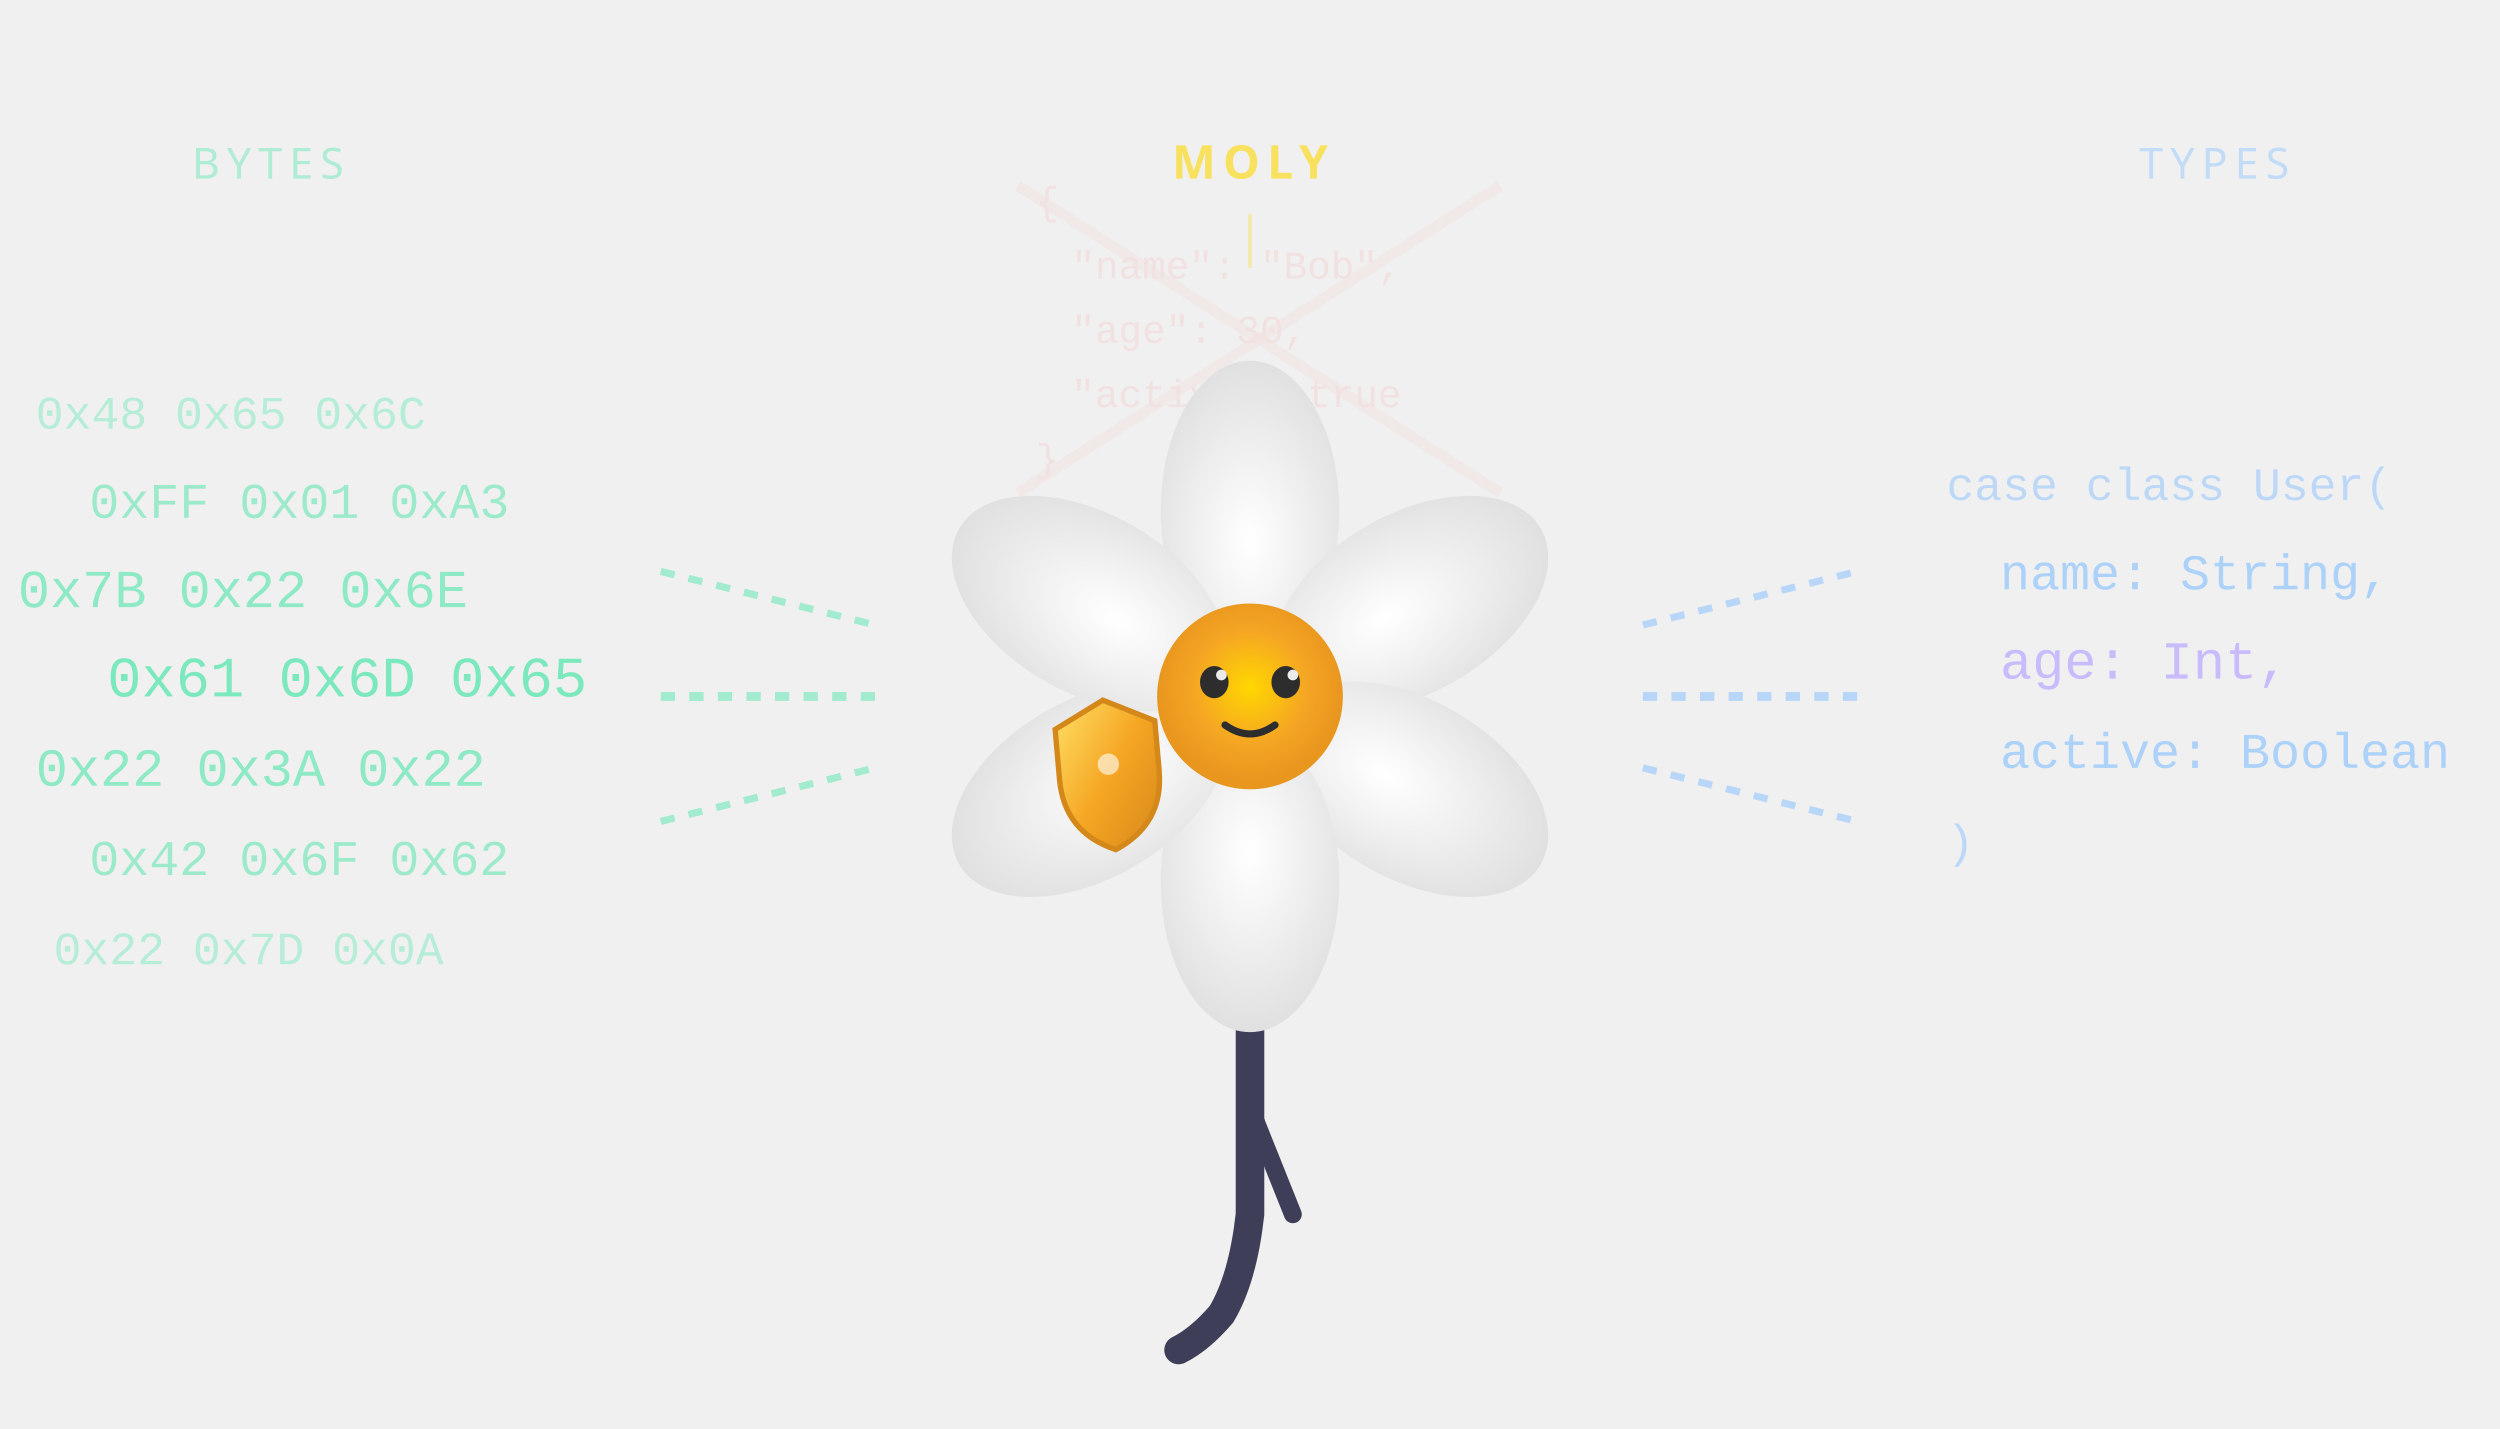
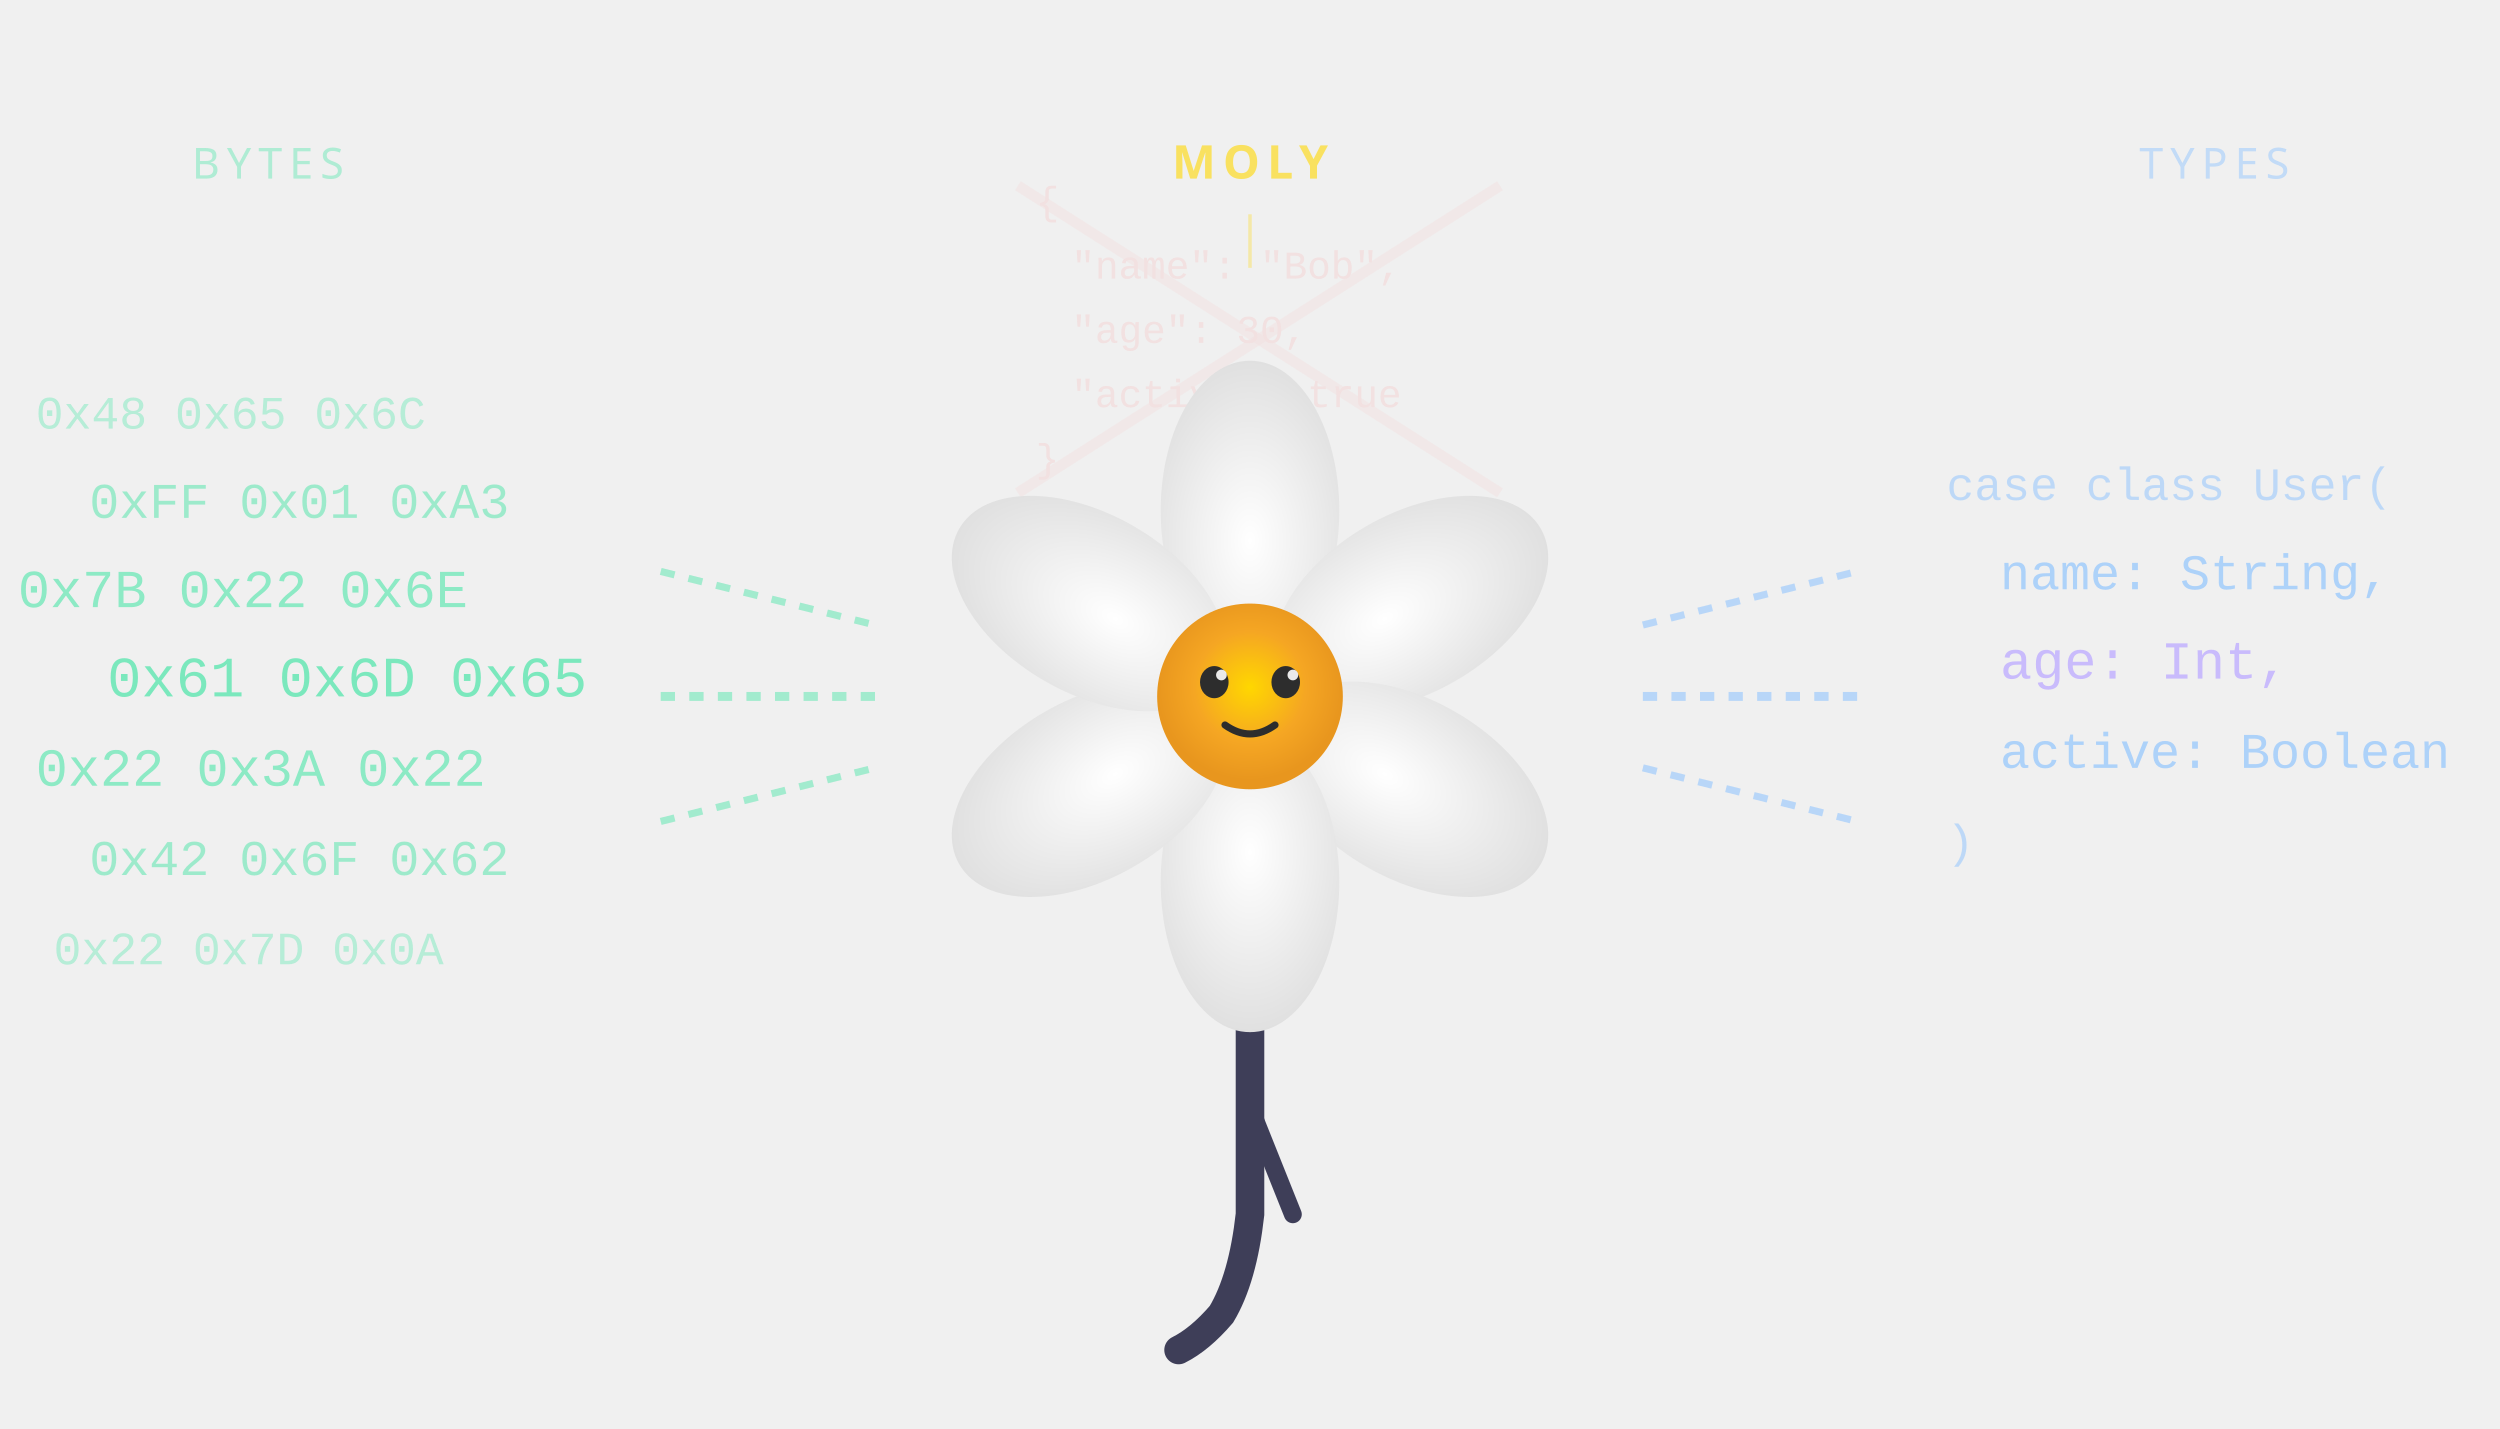
<svg xmlns="http://www.w3.org/2000/svg" viewBox="0 0 700 400" width="700" height="400">
  <defs>
    <radialGradient id="center-glow" cx="50%" cy="45%" r="50%">
      <stop offset="0%" stop-color="#FFD700" />
      <stop offset="60%" stop-color="#F5A623" />
      <stop offset="100%" stop-color="#E8961E" />
    </radialGradient>
    <radialGradient id="petal-grad" cx="50%" cy="60%" r="60%">
      <stop offset="0%" stop-color="#FFFFFF" />
      <stop offset="100%" stop-color="#E0E0E0" />
    </radialGradient>
-     <linearGradient id="shield-grad" x1="0%" y1="0%" x2="100%" y2="100%">
-       <stop offset="0%" stop-color="#FFE066" />
-       <stop offset="50%" stop-color="#F5A623" />
-       <stop offset="100%" stop-color="#D4881A" />
-     </linearGradient>
    <filter id="glow">
      <feGaussianBlur stdDeviation="4" result="blur" />
      <feMerge>
        <feMergeNode in="blur" />
        <feMergeNode in="SourceGraphic" />
      </feMerge>
    </filter>
    <filter id="soft-shadow">
      <feDropShadow dx="0" dy="2" stdDeviation="3" flood-color="#000" flood-opacity="0.15" />
    </filter>
    <style>
      .code-text { font-family: 'Courier New', monospace; }
      .json-text { font-family: 'Courier New', monospace; }
    </style>
  </defs>
  <g opacity="0.9">
    <text class="code-text" x="10" y="120" fill="#6EE7B7" font-size="13" opacity="0.5">0x48 0x65 0x6C</text>
    <text class="code-text" x="25" y="145" fill="#6EE7B7" font-size="14" opacity="0.7">0xFF 0x01 0xA3</text>
    <text class="code-text" x="5" y="170" fill="#6EE7B7" font-size="15" opacity="0.85">0x7B 0x22 0x6E</text>
    <text class="code-text" x="30" y="195" fill="#6EE7B7" font-size="16" opacity="1.0">0x61 0x6D 0x65</text>
    <text class="code-text" x="10" y="220" fill="#6EE7B7" font-size="15" opacity="0.85">0x22 0x3A 0x22</text>
    <text class="code-text" x="25" y="245" fill="#6EE7B7" font-size="14" opacity="0.7">0x42 0x6F 0x62</text>
    <text class="code-text" x="15" y="270" fill="#6EE7B7" font-size="13" opacity="0.5">0x22 0x7D 0x0A</text>
  </g>
  <g opacity="0.6">
    <path d="M185 160 L245 175" stroke="#6EE7B7" stroke-width="2" fill="none" stroke-dasharray="4 4">
      <animate attributeName="stroke-dashoffset" from="0" to="-8" dur="1s" repeatCount="indefinite" />
    </path>
    <path d="M185 195 L245 195" stroke="#6EE7B7" stroke-width="2.5" fill="none" stroke-dasharray="4 4">
      <animate attributeName="stroke-dashoffset" from="0" to="-8" dur="0.8s" repeatCount="indefinite" />
    </path>
    <path d="M185 230 L245 215" stroke="#6EE7B7" stroke-width="2" fill="none" stroke-dasharray="4 4">
      <animate attributeName="stroke-dashoffset" from="0" to="-8" dur="1.1s" repeatCount="indefinite" />
    </path>
  </g>
  <g transform="translate(290, 60)" opacity="0.12">
    <text class="json-text" x="0" y="0" fill="#FF6B6B" font-size="11">{</text>
    <text class="json-text" x="10" y="18" fill="#FF6B6B" font-size="11">"name": "Bob",</text>
    <text class="json-text" x="10" y="36" fill="#FF6B6B" font-size="11">"age": 30,</text>
    <text class="json-text" x="10" y="54" fill="#FF6B6B" font-size="11">"active": true</text>
    <text class="json-text" x="0" y="72" fill="#FF6B6B" font-size="11">}</text>
    <line x1="-5" y1="-8" x2="130" y2="78" stroke="#FF6B6B" stroke-width="3" opacity="0.5" />
    <line x1="130" y1="-8" x2="-5" y2="78" stroke="#FF6B6B" stroke-width="3" opacity="0.5" />
  </g>
  <g filter="soft-shadow">
    <path d="M350 265 L350 340 Q348 358 342 368 Q336 375 330 378" stroke="#3E3E58" stroke-width="8" fill="none" stroke-linecap="round" />
    <path d="M350 310 Q356 325 362 340" stroke="#3E3E58" stroke-width="5" fill="none" stroke-linecap="round" />
    <g transform="translate(350, 195)">
      <ellipse cx="0" cy="-52" rx="25" ry="42" fill="url(#petal-grad)" transform="rotate(0)" />
      <ellipse cx="0" cy="-52" rx="25" ry="42" fill="url(#petal-grad)" transform="rotate(60)" />
      <ellipse cx="0" cy="-52" rx="25" ry="42" fill="url(#petal-grad)" transform="rotate(120)" />
      <ellipse cx="0" cy="-52" rx="25" ry="42" fill="url(#petal-grad)" transform="rotate(180)" />
      <ellipse cx="0" cy="-52" rx="25" ry="42" fill="url(#petal-grad)" transform="rotate(240)" />
      <ellipse cx="0" cy="-52" rx="25" ry="42" fill="url(#petal-grad)" transform="rotate(300)" />
    </g>
    <circle cx="350" cy="195" r="26" fill="url(#center-glow)" filter="glow" />
    <ellipse cx="340" cy="191" rx="4" ry="4.5" fill="#2D2D2D" />
    <ellipse cx="360" cy="191" rx="4" ry="4.5" fill="#2D2D2D" />
    <circle cx="342" cy="189" r="1.5" fill="#FFF" opacity="0.9" />
    <circle cx="362" cy="189" r="1.5" fill="#FFF" opacity="0.9" />
    <path d="M343 203 Q350 208 357 203" stroke="#2D2D2D" stroke-width="2" fill="none" stroke-linecap="round" />
-     <g transform="translate(310, 210) rotate(-5)">
-       <path d="M0 -14 L14 -7 L14 7 Q14 22 0 28 Q-14 22 -14 7 L-14 -7 Z" fill="url(#shield-grad)" stroke="#D4881A" stroke-width="1.5" />
-       <circle cx="0" cy="4" r="3" fill="#FFF" opacity="0.6" />
-     </g>
  </g>
  <g opacity="0.6">
    <path d="M460 175 L520 160" stroke="#93C5FD" stroke-width="2" fill="none" stroke-dasharray="4 4">
      <animate attributeName="stroke-dashoffset" from="0" to="-8" dur="1s" repeatCount="indefinite" />
    </path>
    <path d="M460 195 L520 195" stroke="#93C5FD" stroke-width="2.5" fill="none" stroke-dasharray="4 4">
      <animate attributeName="stroke-dashoffset" from="0" to="-8" dur="0.8s" repeatCount="indefinite" />
    </path>
    <path d="M460 215 L520 230" stroke="#93C5FD" stroke-width="2" fill="none" stroke-dasharray="4 4">
      <animate attributeName="stroke-dashoffset" from="0" to="-8" dur="1.1s" repeatCount="indefinite" />
    </path>
  </g>
  <g opacity="0.9">
    <text class="code-text" x="545" y="140" fill="#93C5FD" font-size="13" opacity="0.6">case class User(</text>
    <text class="code-text" x="560" y="165" fill="#93C5FD" font-size="14" opacity="0.8">name: String,</text>
    <text class="code-text" x="560" y="190" fill="#C4B5FD" font-size="15" opacity="1.0">age: Int,</text>
    <text class="code-text" x="560" y="215" fill="#93C5FD" font-size="14" opacity="0.8">active: Boolean</text>
    <text class="code-text" x="545" y="240" fill="#93C5FD" font-size="13" opacity="0.6">)</text>
  </g>
  <text x="75" y="50" fill="#6EE7B7" font-family="sans-serif" font-size="12" text-anchor="middle" opacity="0.5" letter-spacing="2">BYTES</text>
  <text x="350" y="50" fill="#FFD700" font-family="sans-serif" font-size="13" text-anchor="middle" opacity="0.6" letter-spacing="2" font-weight="bold">MOLY</text>
  <text x="620" y="50" fill="#93C5FD" font-family="sans-serif" font-size="12" text-anchor="middle" opacity="0.5" letter-spacing="2">TYPES</text>
  <line x1="350" y1="60" x2="350" y2="75" stroke="#FFD700" stroke-width="1" opacity="0.3" />
</svg>
